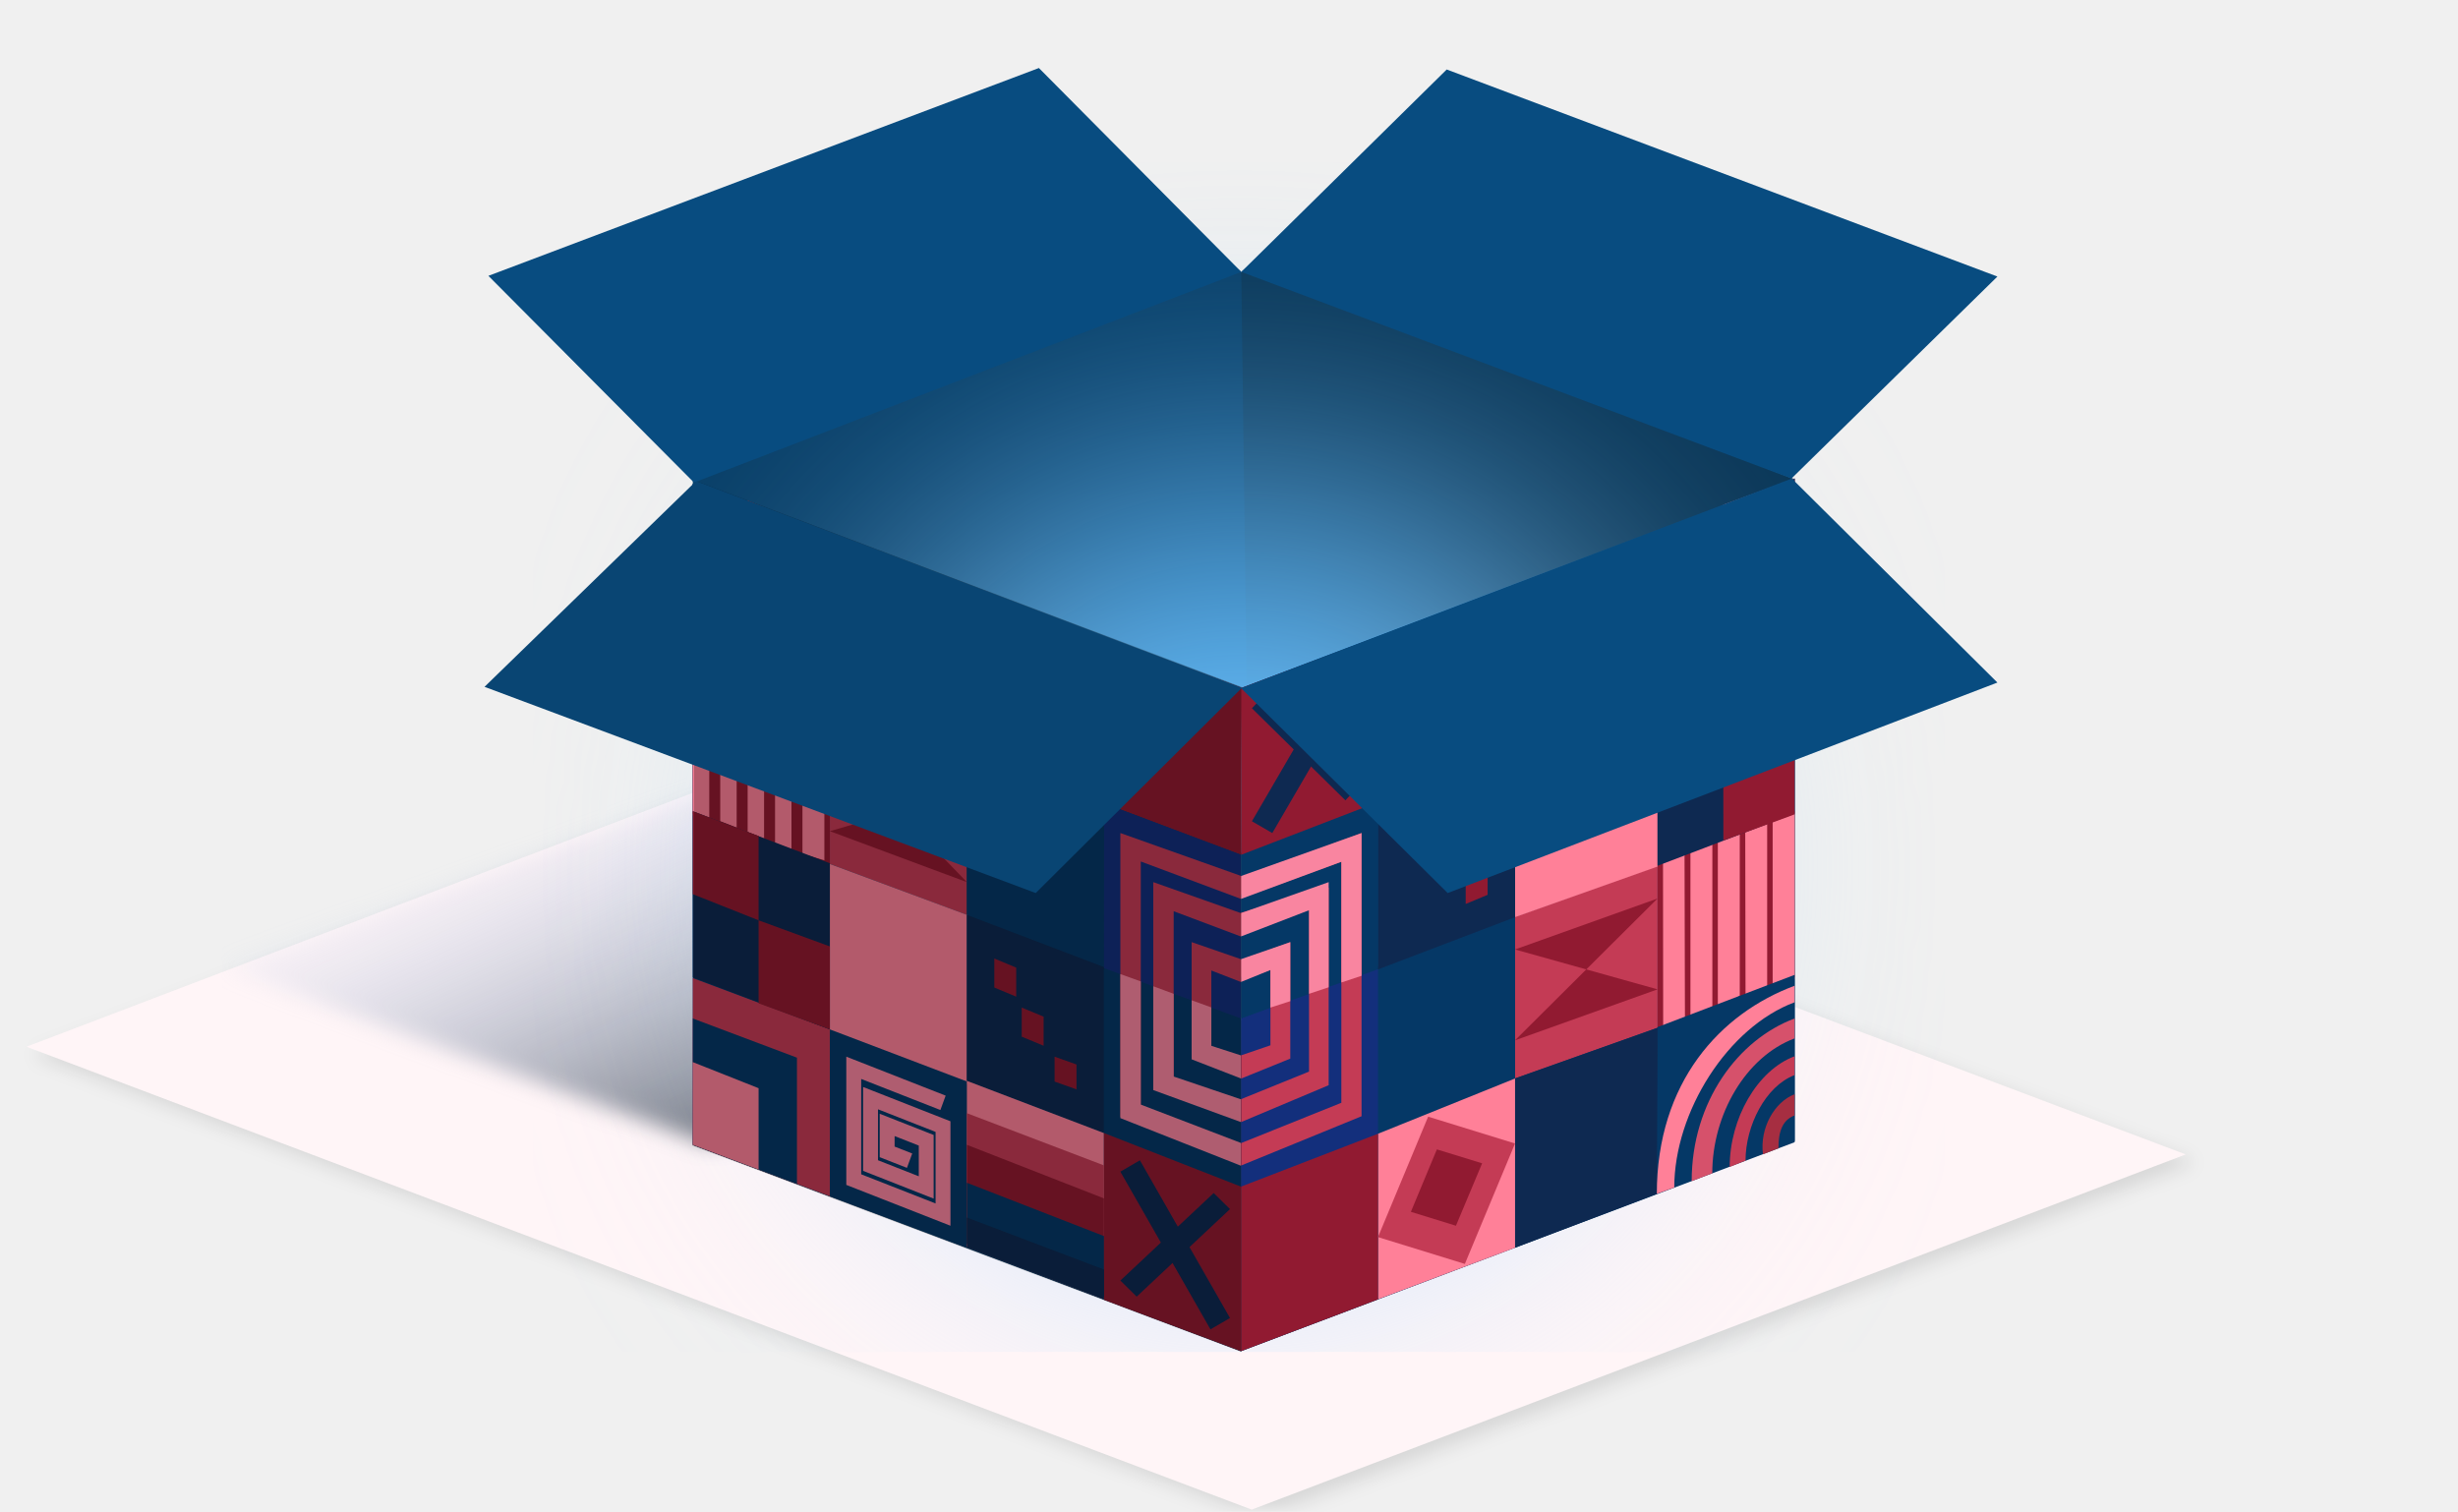
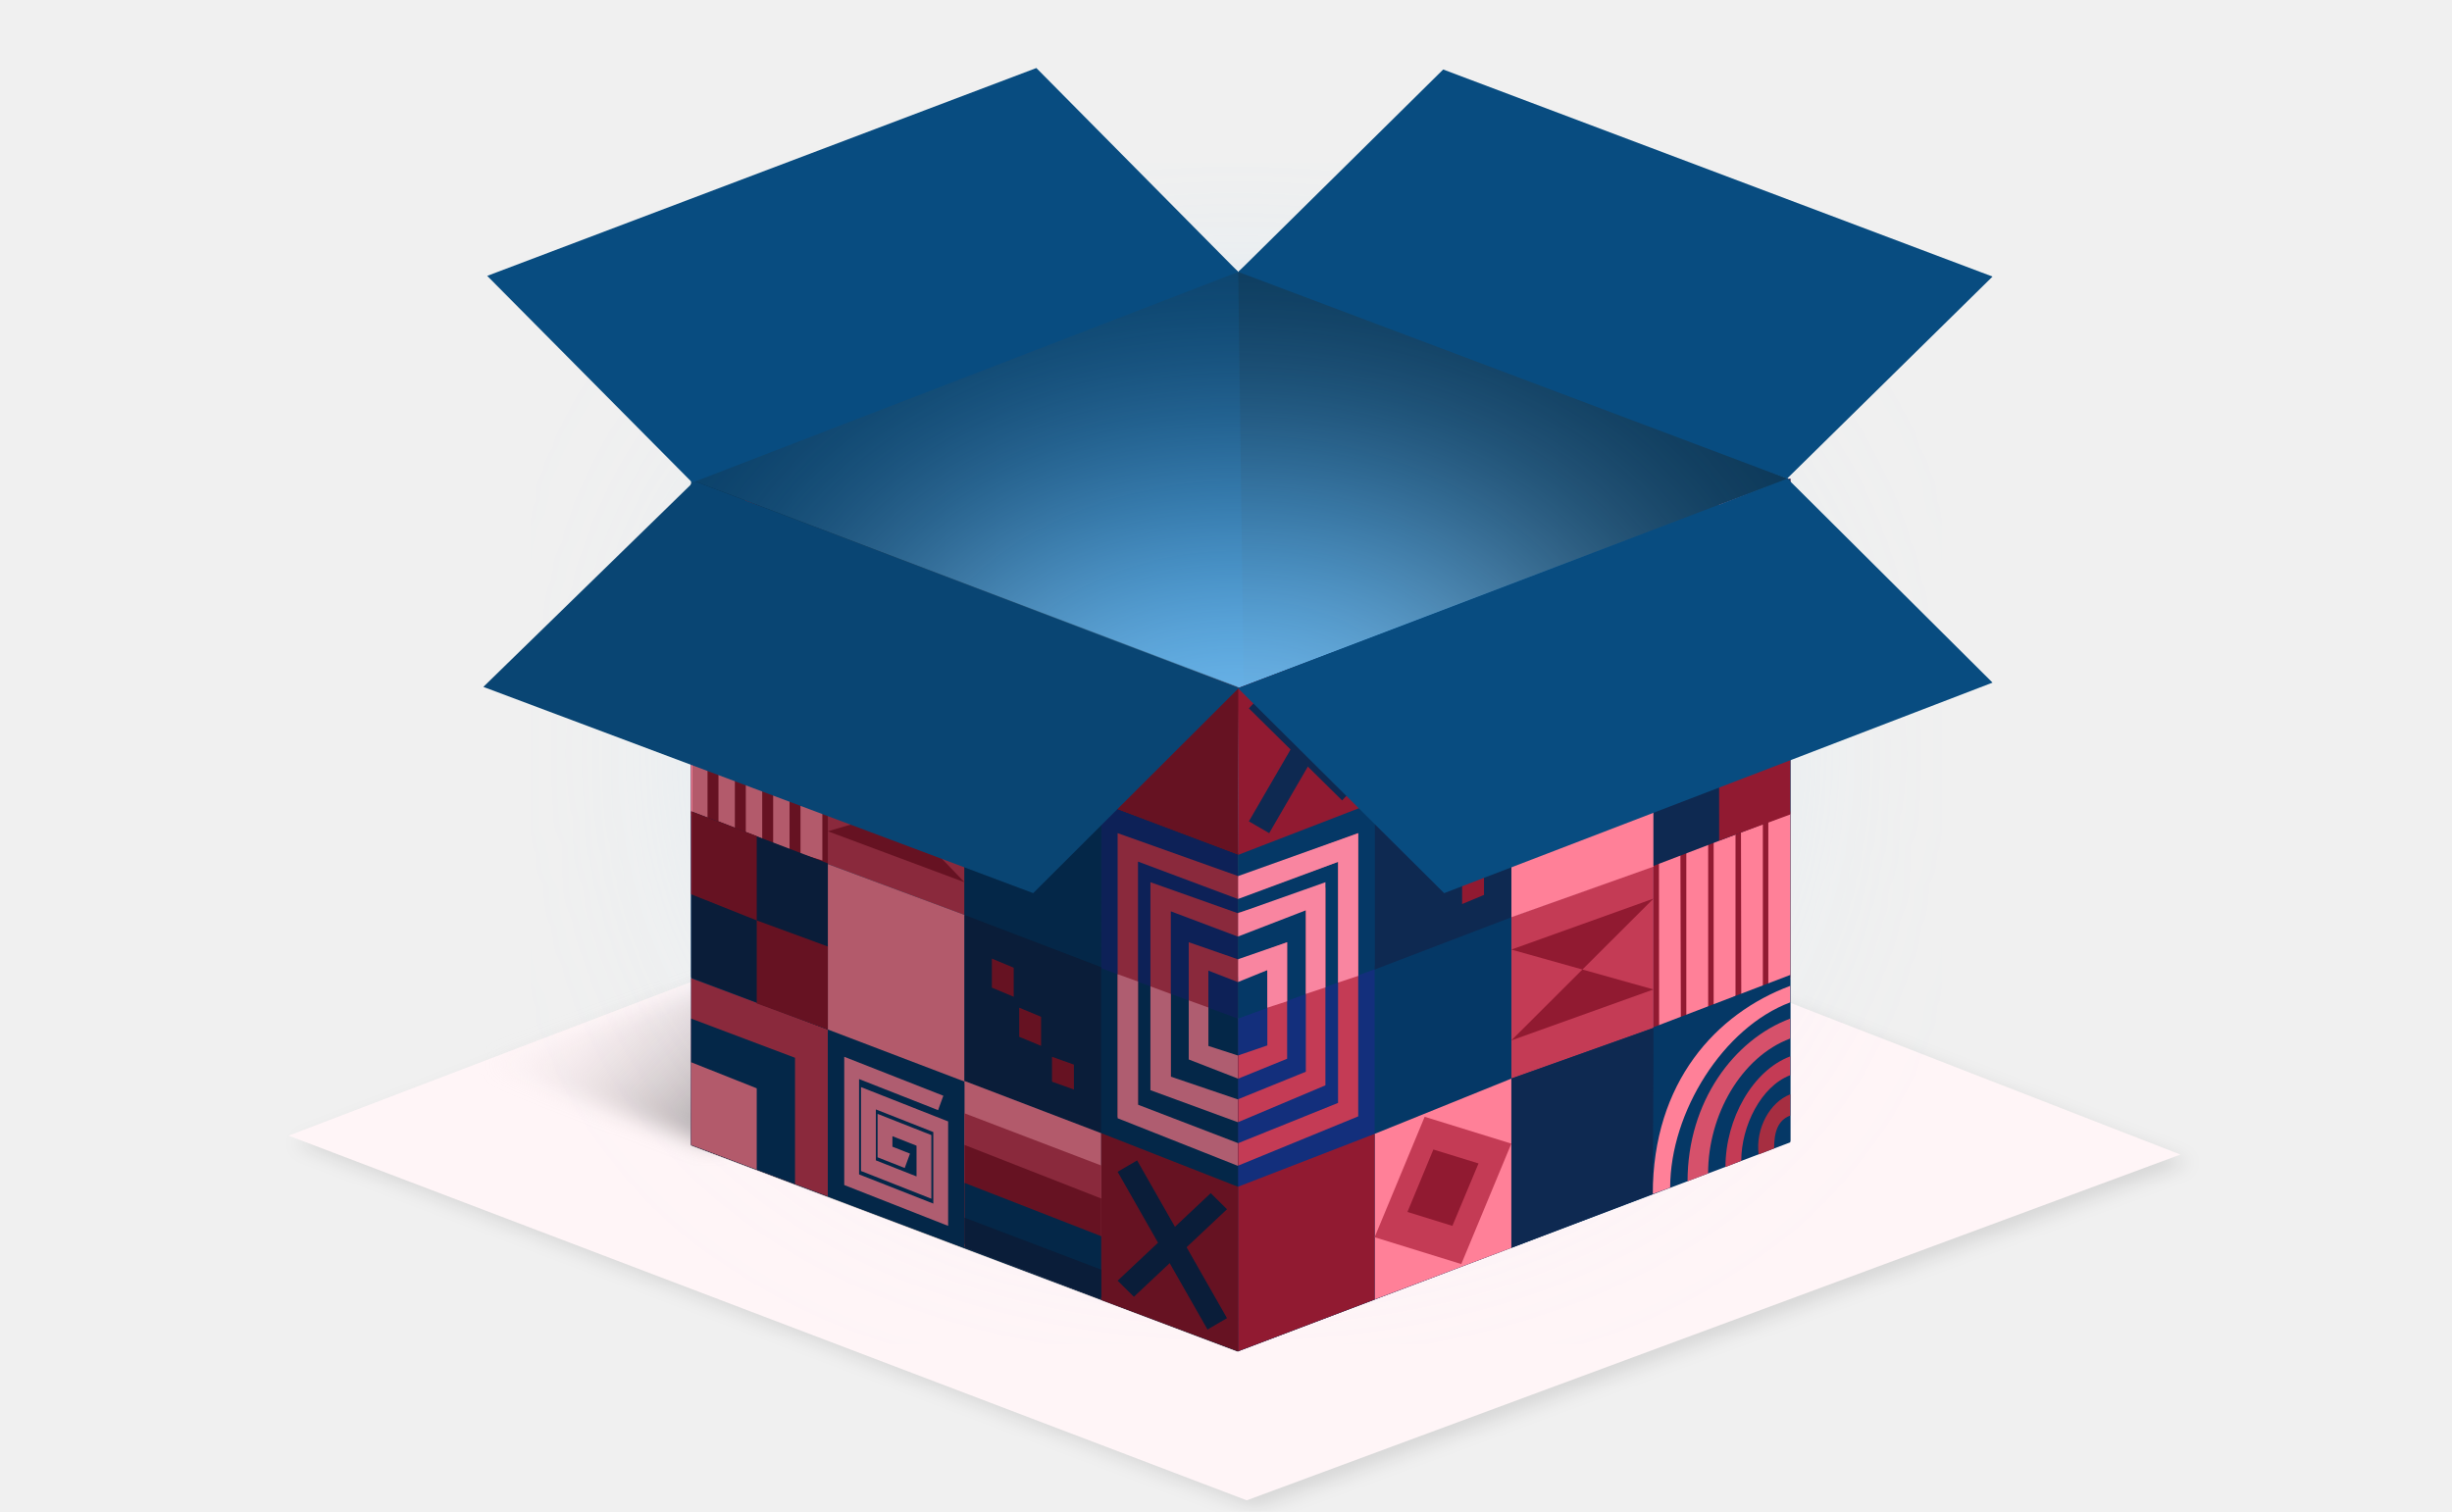
- <svg xmlns="http://www.w3.org/2000/svg" width="600" height="369" fill="none">
+ <svg xmlns="http://www.w3.org/2000/svg" width="600" height="370" fill="none">
  <g clip-path="url(#clip0)">
    <g filter="url(#filter0_d)">
-       <path d="M305.538 368.539l228-86.715L234 168.818 6.462 255.532l299.076 113.007z" fill="#FFF5F7" />
+       <path d="M305.077 367.225l228.461-84.637-235.384-91.576-227.539 86.95 234.462 89.263z" fill="#FFF5F7" />
+     </g>
+     <g filter="url(#filter1_f)">
+       <path d="M324.784 223.122l-151.403 57.049-53.843-19.783 151.847-52.725 53.399 15.459z" fill="url(#paint0_linear)" />
    </g>
    <g clip-path="url(#clip1)">
-       <g filter="url(#filter1_f)">
-         <path d="M324.784 222.519l-151.403 56.895-119.203-43.262 150.56-54.27 120.046 40.637z" fill="url(#paint0_linear)" />
+       <path d="M302.919 330.755l-133.756-50.493-.047-161.786 133.803 50.492v161.787z" fill="#053866" />
+       <path d="M438.07 279.464l-135.149-50.529-.613-161.808 2.308-1.914 133.446 52.094.008 162.157z" fill="#083556" />
+       <path d="M302.921 330.754l135.094-51.332.047-162.282-135.095 50.916-.046 162.698z" fill="#054270" />
+       <path d="M169.162 280.021l135.915-54.783-2.084-158.684-1.609-1.341-132.268 52.145.046 162.663z" fill="#063D66" />
+       <g filter="url(#filter2_f)">
+         <ellipse cx="302.5" cy="184.5" rx="92.5" ry="64.5" fill="url(#paint1_radial)" />
      </g>
-       <path d="M302.919 329.861l-133.756-50.356-.047-161.35 133.803 50.356v161.35z" fill="#053866" />
-       <path d="M438.07 278.708l-135.149-50.391-.613-161.371 2.308-1.91 133.446 51.954.008 161.718z" fill="#083556" />
-       <path d="M302.921 329.86l135.094-51.193.047-161.844-135.095 50.779-.046 162.258z" fill="#054270" />
-       <path d="M169.162 279.264l135.915-54.635-2.084-158.255-1.609-1.338-132.268 52.005.046 162.223z" fill="#063D66" />
-       <g filter="url(#filter2_f)">
-         <ellipse cx="302.404" cy="211.536" rx="92.266" ry="91.837" fill="url(#paint1_radial)" />
-       </g>
-       <path d="M302.924 329.863l-133.757-50.358-.046-161.35 133.803 50.356v161.352z" fill="#053866" />
-       <path d="M202.571 171.415l-33.404-12.683-.046-40.577 33.45 12.959v40.301z" fill="#053866" />
-       <path d="M178.012 156.761a22.046 22.046 0 01-8.803-1.593l-.091-4.28c6.796 2.595 13.319 2.094 18.337-1.366 5.975-4.097 9.761-10.881 9.761-20.715l4.014 1.594c0 11.199-3.33 17.482-10.4 22.354a23.688 23.688 0 01-12.818 4.006z" fill="#FF8098" />
-       <path d="M236.021 183.398l-33.451-12.749v-40.511l33.451 12.749v40.511z" fill="#0E2951" />
-       <path d="M269.47 196.712l-33.451-12.749v-40.51l33.451 12.703v40.556z" fill="#FF8098" />
-       <path d="M302.92 208.692l-33.45-12.593v-40.663l33.677 12.495-.227 40.761zm-100.352 2.667l-33.45-12.703V158.1l33.45 12.749v40.51z" fill="#911A31" />
-       <path d="M236.021 223.343l-33.451-12.431v-39.497l33.451 12.43v39.498z" fill="#C43B55" />
-       <path d="M269.47 236.657l-33.451-12.749v-40.511l33.451 12.749v40.511z" fill="#053866" />
-       <path d="M302.92 248.64l-33.45-12.293.043-40.239 33.407 12.55v39.982z" fill="#132F7C" />
-       <path d="M236.021 264.618l-33.451-12.703v-40.996l33.451 12.412v41.287z" fill="#FF8098" />
-       <path d="M269.473 276.601l-33.451-12.749v-40.51l33.451 12.749v40.51z" fill="#0E2951" />
-       <path d="M302.925 289.916l-33.45-12.608v-40.651l33.45 12.608v40.651z" fill="#053866" />
-       <path d="M202.568 292.036l-33.45-12.556v-40.703l33.45 12.527v40.732z" fill="#C43B55" />
-       <path d="M236.021 304.562l-33.451-12.713v-40.546l33.451 12.714v40.545z" fill="#053866" />
-       <path d="M269.47 317.125l-33.451-12.749v-40.51l33.451 12.749v40.51z" fill="#FF8098" />
-       <path d="M302.92 329.861l-33.45-12.537v-40.723l33.45 13.087v40.173z" fill="#911A31" />
-       <path d="M176.034 148.778a17.02 17.02 0 01-6.916-1.357v-4.91c4.86 1.871 10.888 1.216 13.879-.748 5.001-3.32 7.431-8.464 7.431-15.619l4.112 1.637c0 8.791-3.131 14.169-8.739 18.05a17.52 17.52 0 01-9.767 2.947z" fill="#D6516B" />
-       <path d="M173.643 139.457a10.873 10.873 0 01-4.525-.888v-5.177c2.922 1.183 7.448.887 9.946-1.726 2.593-2.712 3.3-4.931 3.3-9.516l4.148 1.726c0 6.311-2.074 10.601-5.987 13.411a11.922 11.922 0 01-6.882 2.17z" fill="#C43B55" />
-       <path d="M171.248 130.122a3.745 3.745 0 01-2.13-.437v-5.099c.71.291 3.017.486 3.905 0 1.554-.874 1.554-2.574.799-5.099l4.66 1.699c0 3.546-1.154 6.023-3.329 7.674a6.838 6.838 0 01-3.905 1.262z" fill="#A62E41" />
-       <path d="M302.401 283.259l-28.919-10.643V203.37l29.437 10.46v5.618l-24.452-9.135v59.904l23.521 9.649.413 3.393z" fill="#C43B55" />
-       <path d="M302.919 284.59l-29.437-11.628v-35.163l4.985 1.792v30.068l24.452 9.366v5.565z" fill="#F985A0" />
-       <path d="M302.374 272.533l-20.862-6.562v-50.618l21.409 7.567v5.71l-16.424-6.174v41.176l16.424 5.71-.547 3.191z" fill="#C43B55" />
-       <path d="M302.374 261.339l-11.493-3.088v-28.252l12.042 4.166v5.571l-7.234-2.808v18.749l7.234 3.125-.549 2.537z" fill="#C43B55" />
-       <path d="M302.923 263.286l-12.042-4.672v-14.417l4.808 1.738v9.381l7.234 2.336v5.634z" fill="#F985A0" />
-       <path d="M302.921 273.938l-21.409-7.824v-25.342l4.985 1.845v20.196l16.424 5.563v5.562z" fill="#F985A0" />
-       <path d="M194.54 289.047l-25.422-9.567v-30.84l25.422 9.564v30.843z" fill="#053866" />
-       <path d="M185.174 285.512l-16.056-6.032v-20.189l16.056 6.369v19.852z" fill="#FF8098" />
-       <path d="M269.47 170.348l-12.236 21.038-21.215-22.9 12.236-21.039 21.215 22.901z" fill="#C43B55" />
-       <path d="M261.444 169.864l-6.399 10.871-10.995-11.812 6.351-10.823 11.043 11.764z" fill="#911A31" />
-       <path d="M269.47 317.031l-33.451-12.789v-32.481l33.451 12.742v32.528z" fill="#C43B55" />
-       <path d="M269.47 316.762l-33.451-13.125V279.48l33.451 13.077v24.205z" fill="#911A31" />
-       <path d="M269.47 316.705l-33.451-13.058v-14.903l33.451 13.011v14.95z" fill="#053866" />
-       <path d="M269.47 317.208l-33.451-12.731v-7.241l33.451 12.684v7.288z" fill="#0E2951" />
-       <path d="M202.57 180.735l33.451 12.441-33.451 9.736 33.451 12.441-33.451-34.618z" fill="#911A31" />
-       <path d="M173.131 200.707l-4.013-1.635V158.1l4.013 1.635v40.972zm6.69 1.331l-4.013-1.582v-39.693l4.013 1.627v39.648zm21.408 7.988l-5.351-1.584V168.75l5.351 1.585v39.691zm-8.028-2.662l-4.013-1.584v-39.692l4.013 1.584v39.692zm-6.688-2.663l-4.014-1.584v-39.692l4.014 1.584v39.692z" fill="#FF8098" />
-       <path d="M202.568 251.304l-33.45-12.749v-40.511l33.45 12.703v40.557z" fill="#0E2951" />
-       <path d="M202.568 251.303l-17.394-6.369v-20.26l17.394 6.369v20.26zm-17.394-26.629l-16.056-6.38v-20.25l16.056 6.043v20.587z" fill="#911A31" />
-       <path fill-rule="evenodd" clip-rule="evenodd" d="M206.584 257.961l24.251 9.512-1.287 3.511-19.335-7.584v23.273l18.164 7.125v-17.469l-14.061-5.523v12.441l9.958 3.919v-7.501l-5.9-2.32v2.564l4.3 1.688-1.288 3.511-6.641-2.608v-10.6l13.158 5.175v15.537l-17.217-6.776v-20.471l21.32 8.373v25.499l-25.422-9.971v-31.305z" fill="#F985A0" />
-       <path fill-rule="evenodd" clip-rule="evenodd" d="M300.243 295.176l-22.781 21.37-3.98-3.929 22.78-21.369 3.981 3.928z" fill="#0E2951" />
-       <path fill-rule="evenodd" clip-rule="evenodd" d="M278.251 283.258l21.992 38.502-4.769 2.774-21.992-38.501 4.769-2.775z" fill="#0E2951" />
-       <path d="M248.06 243.314l-5.351-2.228v-7.092l5.351 2.229v7.091zm6.689 11.983l-5.351-2.216v-7.104l5.351 2.217v7.103zm8.03 10.653l-5.352-1.911v-6.078l5.352 1.91v6.079z" fill="#911A31" />
-       <path d="M303.147 167.931l134.913-51.107v162.028l-135.141 51.009.228-161.93z" fill="#053866" />
-       <path d="M404.611 210.782l33.451-12.738v40.521l-33.451 12.738v-40.521z" fill="#911A31" />
-       <path d="M369.822 223.789l34.789-12.43v39.542l-34.789 12.386v-39.498z" fill="#C43B55" />
-       <path d="M336.375 236.091l33.451-12.749v40.51l-33.451 12.749v-40.51z" fill="#053866" />
-       <path d="M302.921 248.614l33.451-11.993v40.406l-33.451 12.889v-41.302z" fill="#132F7C" />
-       <path d="M369.822 182.832l34.788-12.749v41.464l-34.788 12.352v-41.067z" fill="#FF8098" />
-       <path d="M336.375 196.147l33.451-12.749v40.51l-33.451 12.749v-40.51z" fill="#0E2951" />
-       <path d="M302.921 208.27l33.451-12.889v40.37l-33.451 12.889v-40.37z" fill="#053866" />
-       <path d="M369.826 263.269l34.842-12.372-.232 40.549-34.61 13.156v-41.333z" fill="#0E2951" />
-       <path d="M336.375 276.778l33.451-13.49v41.32l-33.451 12.587v-40.417z" fill="#FF8098" />
-       <path d="M302.921 289.69l33.451-12.911v40.44l-33.451 12.639V289.69z" fill="#911A31" />
-       <path d="M404.609 129.608l33.451-12.784v40.522l-33.451 12.738v-40.476z" fill="#C43B55" />
-       <path d="M369.819 142.888l34.788-12.749v40.511l-34.788 12.748v-40.51z" fill="#053866" />
-       <path d="M336.368 155.884l33.451-12.431v39.498l-33.451 12.43v-39.497z" fill="#FF8098" />
-       <path d="M303.103 167.912l33.267-12.475v40.37l-33.45 12.889.183-40.784z" fill="#911A31" />
-       <path d="M302.915 284.554v-5.481l24.506-9.851v-58.874l-24.103 8.801-1.738-4.469 30.774-11.31v69.136l-29.439 12.048z" fill="#C43B55" />
-       <path d="M332.356 238.216l-4.931 1.634v-29.464l-24.505 9.069v-5.592l29.436-10.493v34.846z" fill="#F985A0" />
-       <path d="M302.92 273.939v-5.598l16.615-6.736V222.01l-16.615 6.417v-5.598l21.408-6.144v48.243l-21.408 9.011z" fill="#C43B55" />
-       <path d="M302.915 263.326v-5.677l7.2-2.461v-18.423l-6.828 2.492-1.707-4.361 13.38-4.895v28.436l-12.045 4.889z" fill="#C43B55" />
-       <path d="M314.962 244.412l-4.856 1.566v-9.175l-7.186 2.921v-5.566l12.042-4.157v14.411z" fill="#F985A0" />
-       <path d="M324.328 241.02l-4.793 1.597v-20.408l-16.615 6.406v-5.697l21.408-7.564v25.666z" fill="#F985A0" />
-       <path d="M420.664 123.228l17.394-6.404v20.272l-17.394 6.358v-20.226z" fill="#FF8098" />
-       <path d="M336.368 302.009l12.244-29.401 21.207 6.548-12.244 29.402-21.207-6.549z" fill="#C43B55" />
-       <path d="M344.396 295.84l6.346-15.244 11.048 3.398-6.394 15.243-11-3.397z" fill="#911A31" />
-       <path d="M336.368 155.866l33.451-12.413v31.572l-33.451 12.367v-31.526z" fill="#C43B55" />
-       <path d="M336.368 156.109l33.451-12.656v23.34l-33.451 12.61v-23.294z" fill="#911A31" />
-       <path d="M336.368 155.89l33.451-12.437v14.239l-33.451 12.391V155.89z" fill="#053866" />
-       <path d="M336.368 156.155l33.451-12.702v7.271l-33.451 12.702v-7.271z" fill="#0E2951" />
-       <path d="M404.607 241.526l-34.788 12.441 34.788-34.618-34.788 12.441" fill="#911A31" />
-       <path d="M438.056 239.049l-5.351 1.603v-40.958l5.351-1.649v41.004zm-6.69 1.776l-5.281 1.987-.07-40.52 5.351-1.584v40.117zm-20.071 7.563l-5.313 2.143-.038-40.25 5.251-1.584.1 39.691zm6.693-2.663l-5.351 2.491v-40.599l5.351-1.584v39.692zm6.689-2.663l-5.351 3.425v-41.533l5.351-1.584v39.692z" fill="#FF8098" />
-       <path d="M404.609 170.849L438.06 158.1v40.511l-33.451 12.749v-40.511z" fill="#0E2951" />
-       <path d="M404.609 250.738l33.451-12.749V278.5l-33.451 12.749v-40.511z" fill="#053866" />
-       <path d="M404.609 170.808l16.057-6.05v19.247l-16.057 6.051v-19.248z" fill="#911A31" />
-       <path d="M408.688 289.902l-4.252 1.544c0-27.29 15.526-44.063 33.624-50.794v4.029c-16.33 6.09-29.372 26.768-29.372 45.221z" fill="#FF8098" />
-       <path d="M417.967 286.428l-5.026 1.93c0-19.486 11.426-34.626 25.118-39.717v4.86c-11.963 4.49-20.092 18.625-20.092 32.927z" fill="#D6516B" />
-       <path d="M426.085 283.34l-3.866 1.544c0-11.83 6.709-23.6 15.838-27.019v4.595c-7.111 2.699-11.972 12.378-11.972 20.88z" fill="#C43B55" />
-       <path d="M434.121 280.327l-3.783 1.469c-.814-6.407 2.802-12.791 7.732-14.667l-.014 5.188c-3.075 1.144-3.935 4.119-3.935 8.01z" fill="#A62E41" />
-       <path fill-rule="evenodd" clip-rule="evenodd" d="M400.593 135.465v32.017l-24.187 9.259-1.346-3.592 21.733-8.319v-23.804l-19.16 7.335v17.871l14.863-5.659v-12.726l-10.567 4.023v7.626l6.225-2.381v-2.576l-3.154 1.21-1.349-3.591 8.303-3.184v10.794l-13.825 5.287v-15.843l18.168-6.916v20.934l-22.464 8.553v-26.074l26.76-10.244z" fill="#F985A0" />
-       <path fill-rule="evenodd" clip-rule="evenodd" d="M305.594 200.494l23.123-39.731 4.976 2.876-23.123 39.731-4.976-2.876z" fill="#0E2951" />
-       <path fill-rule="evenodd" clip-rule="evenodd" d="M328.409 195.382l-22.815-22.474 3.946-4.156 22.815 22.474-3.946 4.156z" fill="#0E2951" />
-       <path d="M357.778 213.588l5.351-2.229v7.092l-5.351 2.229v-7.092zm-6.689-5.655l5.351-1.9v6.089l-5.351 1.9v-6.089zm-8.032-6.647l5.352-1.91v6.078l-5.352 1.911v-6.079z" fill="#911A31" />
-       <path d="M412.637 126.755l25.422-9.931v31.44l-25.422 9.836v-31.345z" fill="#053866" />
-       <path d="M420.664 184.452l17.394-6.38v20.738l-17.385 6.386-.009-20.744z" fill="#911A31" />
-       <path opacity=".3" d="M169.661 117.329L303 167.691v162.343l-133.935-50.362.596-162.343z" fill="#000" />
-       <path d="M487.569 67.512l-50.271 49.313L303 66.375l50.145-49.41 134.424 50.547z" fill="#084C80" />
-       <path d="M303.147 167.931l-50.329 50.085-134.545-50.344 51.649-50.226 133.225 50.485z" fill="#094573" />
-       <path d="M302.999 66.374l-49.403-49.769L119.218 67.34l50.179 50.457 133.602-51.422zm184.57 100.255l-50.183-49.806-134.465 51.155 50.459 50.038 134.189-51.387z" fill="#084C80" />
+       <path d="M302.923 330.757l-133.756-50.495-.046-161.786 133.802 50.492v161.789z" fill="#053866" />
+       <path d="M202.571 171.879l-33.404-12.717-.046-40.686 33.45 12.993v40.41z" fill="#053866" />
+       <path d="M178.012 157.186a21.998 21.998 0 01-8.803-1.598l-.091-4.291c6.796 2.602 13.319 2.1 18.337-1.37 5.975-4.108 9.761-10.91 9.761-20.771l4.014 1.598c0 11.23-3.33 17.53-10.4 22.415a23.641 23.641 0 01-12.818 4.017z" fill="#FF8098" />
+       <path d="M236.021 183.895l-33.451-12.784v-40.62l33.451 12.784v40.62z" fill="#0E2951" />
+       <path d="M269.47 197.245l-33.451-12.783v-40.62l33.451 12.737v40.666z" fill="#FF8098" />
+       <path d="M302.92 209.257l-33.45-12.627v-40.772l33.677 12.528-.227 40.871zm-100.352 2.675l-33.45-12.737v-40.667l33.45 12.784v40.62z" fill="#911A31" />
+       <path d="M236.021 223.948l-33.451-12.464v-39.605l33.451 12.464v39.605z" fill="#C43B55" />
+       <path d="M269.47 237.298l-33.451-12.784v-40.62l33.451 12.784v40.62z" fill="#053866" />
+       <path d="M302.92 249.314l-33.45-12.326.043-40.349 33.407 12.585v40.09z" fill="#132F7C" />
+       <path d="M236.021 265.335l-33.451-12.737v-41.107l33.451 12.445v41.399z" fill="#FF8098" />
+       <path d="M269.473 277.351l-33.451-12.784v-40.62l33.451 12.783v40.621z" fill="#0E2951" />
+       <path d="M302.925 290.702l-33.45-12.642v-40.762l33.45 12.642v40.762z" fill="#053866" />
+       <path d="M202.568 292.828l-33.45-12.59v-40.814l33.45 12.561v40.843z" fill="#C43B55" />
+       <path d="M236.021 305.388l-33.451-12.749v-40.655l33.451 12.748v40.656z" fill="#053866" />
+       <path d="M269.47 317.985l-33.451-12.784v-40.62l33.451 12.784v40.62z" fill="#FF8098" />
+       <path d="M302.92 330.755l-33.45-12.571v-40.833l33.45 13.122v40.282z" fill="#911A31" />
+       <path d="M176.034 149.181a16.989 16.989 0 01-6.916-1.36v-4.924c4.86 1.876 10.888 1.22 13.879-.75 5.001-3.329 7.431-8.487 7.431-15.661l4.112 1.641c0 8.815-3.131 14.208-8.739 18.1a17.487 17.487 0 01-9.767 2.954z" fill="#D6516B" />
+       <path d="M173.643 139.835a10.843 10.843 0 01-4.525-.89v-5.192c2.922 1.187 7.448.89 9.946-1.73 2.593-2.719 3.3-4.944 3.3-9.542l4.148 1.73c0 6.329-2.074 10.63-5.987 13.448a11.899 11.899 0 01-6.882 2.176z" fill="#C43B55" />
+       <path d="M171.248 130.475a3.746 3.746 0 01-2.13-.438v-5.113c.71.292 3.018.487 3.905 0 1.554-.877 1.554-2.581.799-5.114l4.66 1.705c0 3.555-1.154 6.038-3.329 7.694a6.82 6.82 0 01-3.905 1.266z" fill="#A62E41" />
+       <path d="M302.401 284.026l-28.919-10.671v-69.434l29.437 10.488v5.634l-24.452-9.16v60.066l23.521 9.676.413 3.401z" fill="#C43B55" />
+       <path d="M302.919 285.361l-29.437-11.659v-35.258l4.985 1.797v30.149l24.452 9.391v5.58z" fill="#F985A0" />
+       <path d="M302.374 273.271l-20.862-6.579v-50.755l21.409 7.587v5.725l-16.424-6.191v41.289l16.424 5.725-.547 3.199z" fill="#C43B55" />
+       <path d="M302.374 262.047l-11.493-3.096v-28.329l12.042 4.178v5.586l-7.234-2.816v18.8l7.234 3.134-.549 2.543z" fill="#C43B55" />
+       <path d="M302.923 264l-12.042-4.685v-14.456l4.808 1.742v9.407l7.234 2.342V264z" fill="#F985A0" />
+       <path d="M302.921 274.681l-21.409-7.846v-25.41l4.985 1.85v20.25l16.424 5.578v5.578z" fill="#F985A0" />
+       <path d="M194.54 289.83l-25.422-9.592v-30.925l25.422 9.591v30.926z" fill="#053866" />
+       <path d="M185.174 286.286l-16.056-6.048v-20.244l16.056 6.386v19.906z" fill="#FF8098" />
+       <path d="M269.47 170.809l-12.236 21.096-21.215-22.963 12.236-21.095 21.215 22.962z" fill="#C43B55" />
+       <path d="M261.444 170.325l-6.399 10.9-10.995-11.844 6.351-10.853 11.043 11.797z" fill="#911A31" />
+       <path d="M269.47 317.89l-33.451-12.823v-32.57l33.451 12.777v32.616z" fill="#C43B55" />
+       <path d="M269.47 317.62l-33.451-13.16v-24.222l33.451 13.112v24.27z" fill="#911A31" />
+       <path d="M269.47 317.563l-33.451-13.093v-14.944l33.451 13.046v14.991z" fill="#053866" />
+       <path d="M269.47 318.068l-33.451-12.766v-7.261l33.451 12.719v7.308z" fill="#0E2951" />
+       <path d="M202.57 181.224l33.451 12.475-33.451 9.763 33.451 12.475-33.451-34.713z" fill="#911A31" />
+       <path d="M173.131 201.251l-4.013-1.639v-41.084l4.013 1.64v41.083zm6.69 1.335l-4.013-1.587v-39.801l4.013 1.632v39.756zm21.408 8.01l-5.351-1.589v-39.799l5.351 1.588v39.8zm-8.028-2.67l-4.013-1.589v-39.799l4.013 1.588v39.8zm-6.688-2.67l-4.014-1.588v-39.8l4.014 1.589v39.799z" fill="#FF8098" />
+       <path d="M202.568 251.985l-33.45-12.784v-40.62l33.45 12.737v40.667z" fill="#0E2951" />
+       <path d="M202.568 251.984l-17.394-6.386v-20.316l17.394 6.387v20.315zm-17.394-26.701l-16.056-6.398v-20.304l16.056 6.059v20.643z" fill="#911A31" />
+       <path fill-rule="evenodd" clip-rule="evenodd" d="M206.584 258.66l24.251 9.538-1.287 3.52-19.335-7.604v23.336l18.164 7.144v-17.516l-14.061-5.538v12.474l9.958 3.931v-7.522l-5.9-2.327v2.571l4.3 1.694-1.288 3.52-6.641-2.615v-10.629l13.158 5.189v15.579l-17.217-6.795v-20.526l21.32 8.396v25.568l-25.422-9.998v-31.39z" fill="#F985A0" />
+       <path fill-rule="evenodd" clip-rule="evenodd" d="M300.243 295.976l-22.781 21.427-3.98-3.938 22.78-21.428 3.981 3.939z" fill="#0E2951" />
+       <path fill-rule="evenodd" clip-rule="evenodd" d="M278.251 284.026l21.992 38.606-4.769 2.782-21.992-38.606 4.769-2.782z" fill="#0E2951" />
+       <path d="M248.06 243.974l-5.351-2.235v-7.111l5.351 2.235v7.111zm6.689 12.015l-5.351-2.222v-7.123l5.351 2.222v7.123zm8.03 10.682l-5.352-1.916v-6.095l5.352 1.916v6.095z" fill="#911A31" />
+       <path d="M303.147 168.386l134.913-51.245v162.467l-135.141 51.147.228-162.369z" fill="#053866" />
+       <path d="M404.611 211.353l33.451-12.772v40.631l-33.451 12.772v-40.631z" fill="#911A31" />
+       <path d="M369.822 224.396l34.789-12.464v39.649L369.822 264v-39.604z" fill="#C43B55" />
+       <path d="M336.375 236.73l33.451-12.783v40.62l-33.451 12.783v-40.62z" fill="#053866" />
+       <path d="M302.921 249.287l33.451-12.025v40.516l-33.451 12.923v-41.414z" fill="#132F7C" />
+       <path d="M369.822 183.328l34.788-12.784v41.577l-34.788 12.385v-41.178z" fill="#FF8098" />
+       <path d="M336.375 196.679l33.451-12.784v40.62l-33.451 12.784v-40.62z" fill="#0E2951" />
+       <path d="M302.921 208.834l33.451-12.924v40.48l-33.451 12.924v-40.48z" fill="#053866" />
+       <path d="M369.826 263.982l34.842-12.405-.232 40.659-34.61 13.192v-41.446z" fill="#0E2951" />
+       <path d="M336.375 277.529l33.451-13.528v41.433l-33.451 12.621v-40.526z" fill="#FF8098" />
+       <path d="M302.921 290.475l33.451-12.946v40.549l-33.451 12.674v-40.277z" fill="#911A31" />
+       <path d="M404.609 129.96l33.451-12.819v40.631l-33.451 12.773V129.96z" fill="#C43B55" />
+       <path d="M369.819 143.276l34.788-12.784v40.62l-34.788 12.784v-40.62z" fill="#053866" />
+       <path d="M336.368 156.306l33.451-12.464v39.605l-33.451 12.464v-39.605z" fill="#FF8098" />
+       <path d="M303.103 168.367l33.267-12.509v40.48l-33.45 12.924.183-40.895z" fill="#911A31" />
+       <path d="M302.915 285.326v-5.496l24.506-9.878v-59.034l-24.103 8.825-1.738-4.481 30.774-11.34v69.322l-29.439 12.082z" fill="#C43B55" />
+       <path d="M332.356 238.862l-4.931 1.638v-29.543l-24.505 9.093v-5.607l29.436-10.521v34.94z" fill="#F985A0" />
+       <path d="M302.92 274.681v-5.613l16.615-6.754v-39.702l-16.615 6.434v-5.613l21.408-6.16v48.373l-21.408 9.035z" fill="#C43B55" />
+       <path d="M302.915 264.039v-5.692l7.2-2.467v-18.474l-6.828 2.499-1.707-4.373 13.38-4.908v28.513l-12.045 4.902z" fill="#C43B55" />
+       <path d="M314.962 245.074l-4.856 1.571v-9.2l-7.186 2.929v-5.582l12.042-4.168v14.45z" fill="#F985A0" />
+       <path d="M324.328 241.673l-4.793 1.602v-20.464l-16.615 6.423v-5.711l21.408-7.586v25.736z" fill="#F985A0" />
+       <path d="M420.664 123.562l17.394-6.421v20.327l-17.394 6.375v-20.281z" fill="#FF8098" />
+       <path d="M336.368 302.827l12.244-29.481 21.207 6.567-12.244 29.481-21.207-6.567z" fill="#C43B55" />
+       <path d="M344.396 296.641l6.346-15.284 11.048 3.407-6.394 15.284-11-3.407z" fill="#911A31" />
+       <path d="M336.368 156.289l33.451-12.447v31.657L336.368 187.9v-31.611z" fill="#C43B55" />
+       <path d="M336.368 156.533l33.451-12.691v23.404l-33.451 12.644v-23.357z" fill="#911A31" />
+       <path d="M336.368 156.312l33.451-12.47v14.277l-33.451 12.425v-14.232z" fill="#053866" />
+       <path d="M336.368 156.578l33.451-12.736v7.291l-33.451 12.736v-7.291z" fill="#0E2951" />
+       <path d="M404.607 242.181l-34.788 12.475 34.788-34.713-34.788 12.475" fill="#911A31" />
+       <path d="M438.056 239.697l-5.351 1.607v-41.069l5.351-1.653v41.115zm-6.69 1.78l-5.281 1.993-.07-40.63 5.351-1.588v40.225zm-20.071 7.585l-5.313 2.148-.038-40.359 5.251-1.589.1 39.8zm6.693-2.671l-5.351 2.497V208.18l5.351-1.588v39.799zm6.689-2.67l-5.351 3.434V205.51l5.351-1.588v39.799z" fill="#FF8098" />
+       <path d="M404.609 171.312l33.451-12.783v40.62l-33.451 12.783v-40.62z" fill="#0E2951" />
+       <path d="M404.609 251.418l33.451-12.784v40.62l-33.451 12.784v-40.62z" fill="#053866" />
+       <path d="M404.609 171.271l16.057-6.067v19.3l-16.057 6.067v-19.3z" fill="#911A31" />
+       <path d="M408.688 290.688l-4.252 1.548c0-27.364 15.526-44.183 33.624-50.932v4.041c-16.33 6.106-29.372 26.84-29.372 45.343z" fill="#FF8098" />
+       <path d="M417.967 287.204l-5.026 1.935c0-19.539 11.426-34.719 25.118-39.824v4.873c-11.963 4.502-20.092 18.675-20.092 33.016z" fill="#D6516B" />
+       <path d="M426.085 284.108l-3.866 1.548c0-11.862 6.709-23.664 15.838-27.092v4.607c-7.111 2.707-11.972 12.412-11.972 20.937z" fill="#C43B55" />
+       <path d="M434.121 281.086l-3.783 1.474c-.814-6.425 2.802-12.825 7.732-14.707l-.014 5.202c-3.075 1.147-3.935 4.13-3.935 8.031z" fill="#A62E41" />
+       <path fill-rule="evenodd" clip-rule="evenodd" d="M400.593 135.832v32.104l-24.187 9.284-1.346-3.602 21.733-8.342v-23.867l-19.16 7.354v17.92l14.863-5.675v-12.761l-10.567 4.034v7.647l6.225-2.387v-2.583L385 156.171l-1.349-3.6 8.303-3.194v10.824l-13.825 5.302v-15.886l18.168-6.936v20.991l-22.464 8.577v-26.145l26.76-10.272z" fill="#F985A0" />
+       <path fill-rule="evenodd" clip-rule="evenodd" d="M305.594 201.038l23.123-39.839 4.976 2.884-23.123 39.839-4.976-2.884z" fill="#0E2951" />
+       <path fill-rule="evenodd" clip-rule="evenodd" d="M328.409 195.911l-22.815-22.534 3.946-4.168 22.815 22.535-3.946 4.167z" fill="#0E2951" />
+       <path d="M357.778 214.167l5.351-2.235v7.111l-5.351 2.235v-7.111zm-6.689-5.67l5.351-1.905v6.105l-5.351 1.905v-6.105zm-8.032-6.665l5.352-1.916v6.095l-5.352 1.916v-6.095z" fill="#911A31" />
+       <path d="M412.637 127.099l25.422-9.958v31.525l-25.422 9.863v-31.43z" fill="#053866" />
+       <path d="M420.664 184.952l17.394-6.397v20.794l-17.385 6.404-.009-20.801z" fill="#911A31" />
+       <path opacity=".3" d="M169.661 117.647L303 168.145v162.784L169.065 280.43l.596-162.783z" fill="#000" />
+       <path d="M487.569 67.695l-50.271 49.447L303 66.555l50.145-49.545 134.424 50.685z" fill="#084C80" />
+       <path d="M303.147 168.386l-50.329 50.221-134.545-50.481 51.649-50.362 133.225 50.622z" fill="#094573" />
+       <path d="M302.999 66.554L253.596 16.65 119.218 67.523l50.179 50.594 133.602-51.563zm184.57 100.527l-50.183-49.941-134.465 51.293 50.459 50.174 134.189-51.526z" fill="#084C80" />
    </g>
  </g>
  <defs>
-     <filter id="filter0_d" x="4.462" y="166.818" width="535.077" height="207.721" filterUnits="userSpaceOnUse" color-interpolation-filters="sRGB">
+     <filter id="filter0_d" x="68.615" y="189.012" width="470.923" height="184.213" filterUnits="userSpaceOnUse" color-interpolation-filters="sRGB">
      <feFlood flood-opacity="0" result="BackgroundImageFix" />
      <feColorMatrix in="SourceAlpha" values="0 0 0 0 0 0 0 0 0 0 0 0 0 0 0 0 0 0 127 0" />
      <feOffset dx="2" dy="2" />
      <feGaussianBlur stdDeviation="2" />
      <feColorMatrix values="0 0 0 0 0 0 0 0 0 0 0 0 0 0 0 0 0 0 0.1 0" />
      <feBlend in2="BackgroundImageFix" result="effect1_dropShadow" />
      <feBlend in="SourceGraphic" in2="effect1_dropShadow" result="shape" />
    </filter>
-     <filter id="filter1_f" x="49.178" y="176.882" width="280.605" height="107.532" filterUnits="userSpaceOnUse" color-interpolation-filters="sRGB">
+     <filter id="filter1_f" x="114.538" y="202.663" width="215.245" height="82.508" filterUnits="userSpaceOnUse" color-interpolation-filters="sRGB">
      <feFlood flood-opacity="0" result="BackgroundImageFix" />
      <feBlend in="SourceGraphic" in2="BackgroundImageFix" result="shape" />
      <feGaussianBlur stdDeviation="2.5" result="effect1_foregroundBlur" />
    </filter>
-     <filter id="filter2_f" x="130.138" y="39.699" width="344.531" height="343.673" filterUnits="userSpaceOnUse" color-interpolation-filters="sRGB">
+     <filter id="filter2_f" x="130" y="40" width="345" height="289" filterUnits="userSpaceOnUse" color-interpolation-filters="sRGB">
      <feFlood flood-opacity="0" result="BackgroundImageFix" />
      <feBlend in="SourceGraphic" in2="BackgroundImageFix" result="shape" />
      <feGaussianBlur stdDeviation="40" result="effect1_foregroundBlur" />
    </filter>
    <clipPath id="clip0">
-       <path fill="#fff" d="M0 0h600v369H0z" />
+       <path fill="#fff" d="M0 0h600v370H0z" />
    </clipPath>
    <clipPath id="clip1">
-       <path fill="#fff" transform="translate(54.178 16.605)" d="M0 0h433.389v313.429H0z" />
+       <path fill="#fff" transform="translate(54.178 16.65)" d="M0 0h433.389v314.279H0z" />
    </clipPath>
-     <radialGradient id="paint1_radial" cx="0" cy="0" r="1" gradientUnits="userSpaceOnUse" gradientTransform="matrix(0 72.8359 -73.1763 0 301.34 179.905)">
+     <radialGradient id="paint1_radial" cx="0" cy="0" r="1" gradientUnits="userSpaceOnUse" gradientTransform="scale(73.3621 51.1552) rotate(90 .468 3.64)">
      <stop stop-color="#0095FF" />
      <stop offset="1" stop-color="#BCE3FF" />
    </radialGradient>
-     <linearGradient id="paint0_linear" x1="316.768" y1="281.058" x2="247.529" y2="130.065" gradientUnits="userSpaceOnUse">
-       <stop offset=".096" />
-       <stop offset=".978" stop-color="#B4D1FA" stop-opacity="0" />
+     <linearGradient id="paint0_linear" x1="293.538" y1="224.313" x2="223.904" y2="150.329" gradientUnits="userSpaceOnUse">
+       <stop />
+       <stop offset=".978" stop-color="#FEF4F7" stop-opacity="0" />
    </linearGradient>
  </defs>
</svg>
